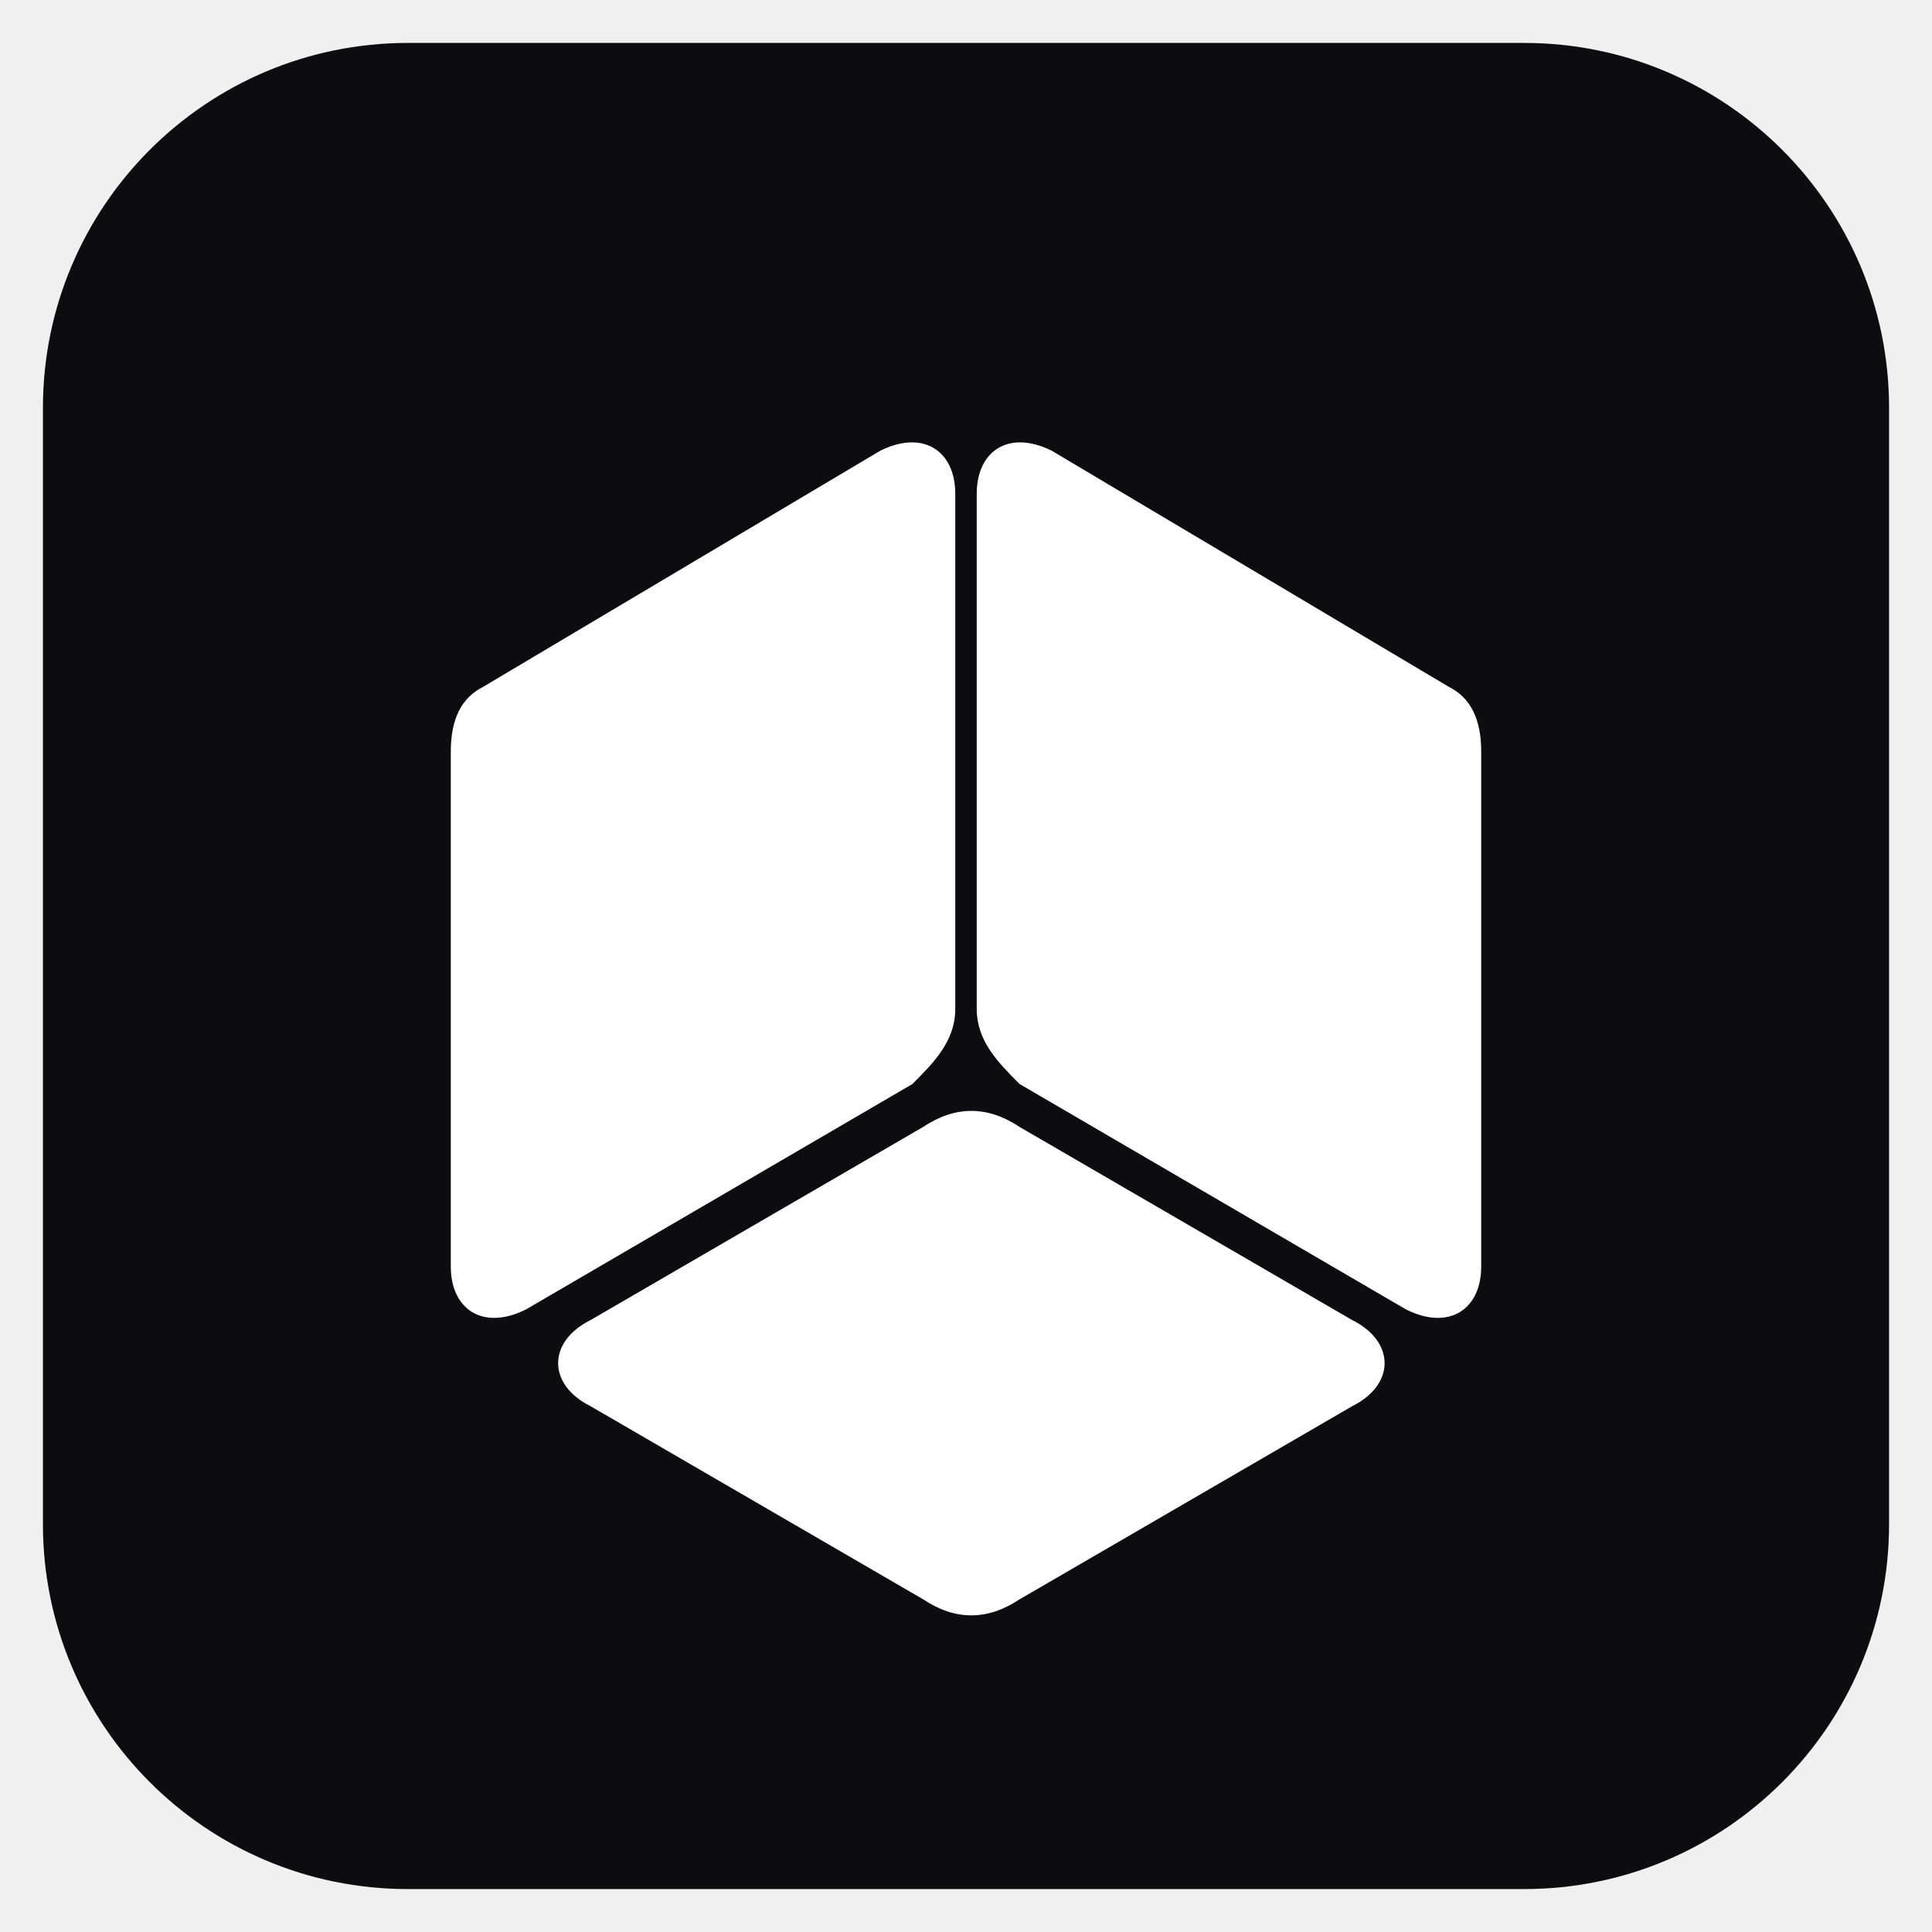
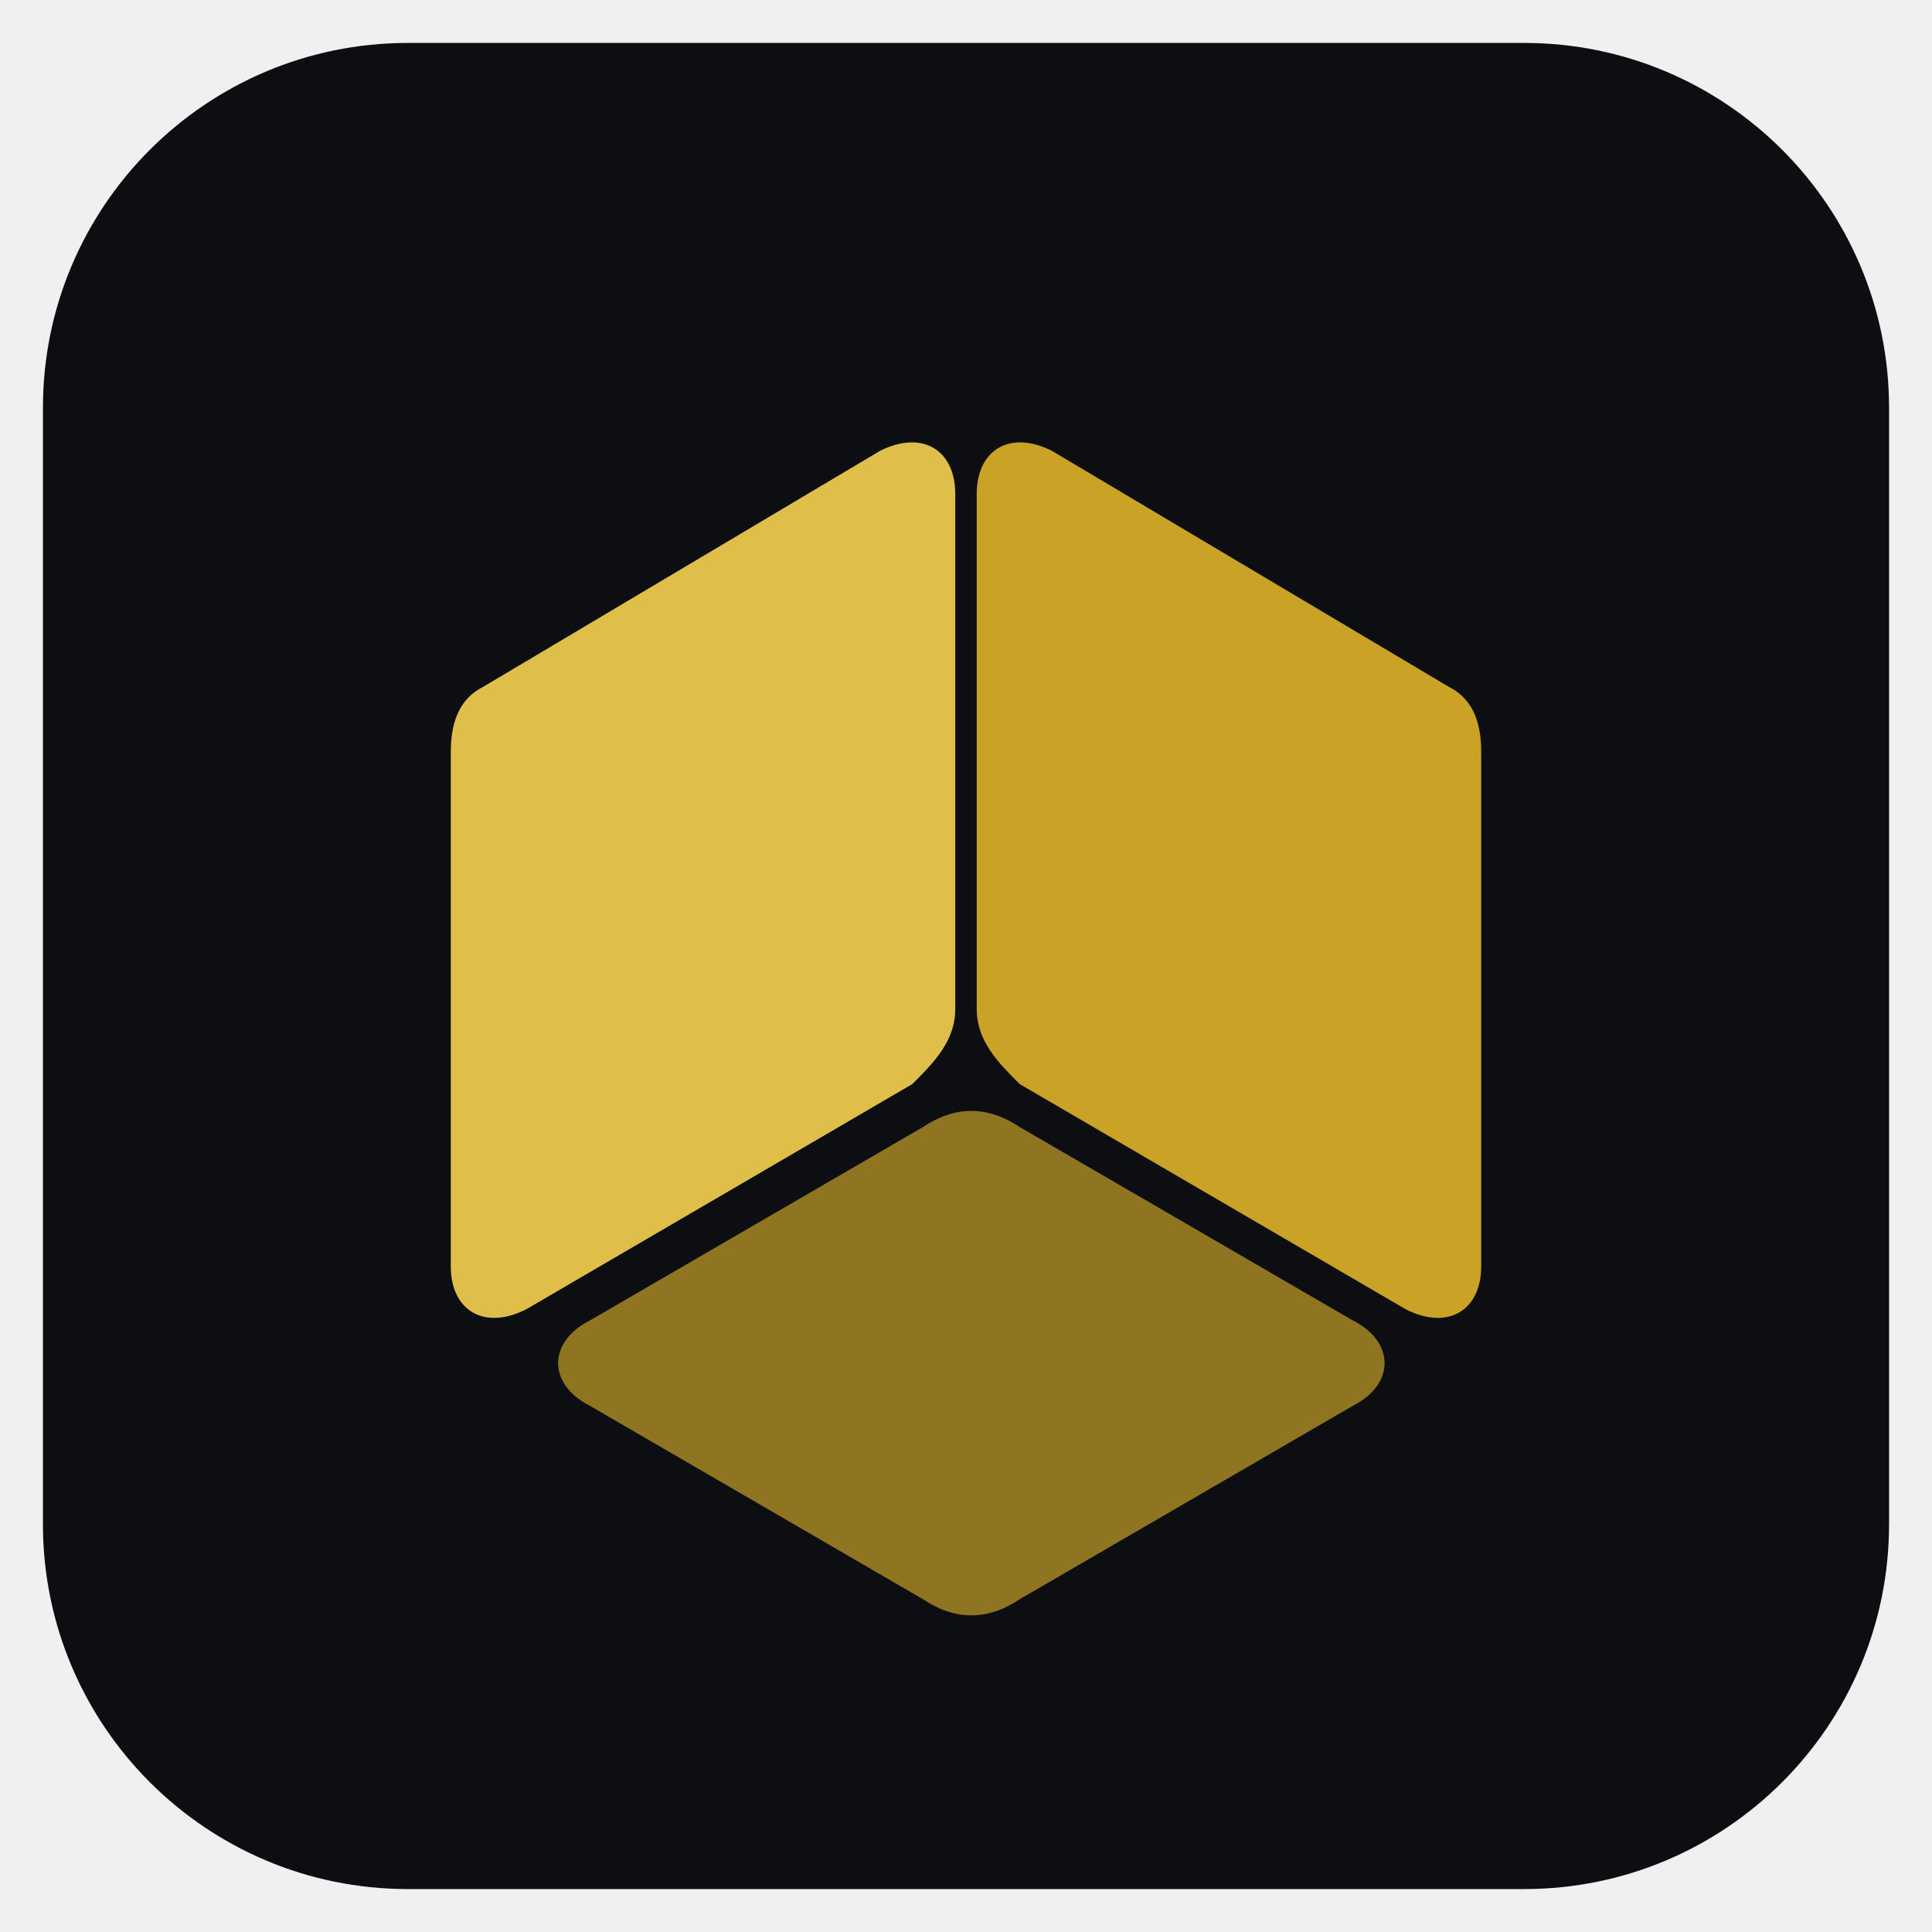
<svg xmlns="http://www.w3.org/2000/svg" viewBox="0 0 180 180" role="img" aria-labelledby="title desc">
  <style>
-     .frame { fill: #0b0d11; }
-     .piece { fill: #fff; transform-box: fill-box; transform-origin: center; filter: drop-shadow(0 0 0 rgba(255,255,255,0)); }
-     .left { animation: enter-left 1.8s cubic-bezier(.22,.8,.3,1) infinite; }
-     .right { animation: enter-right 1.8s cubic-bezier(.22,.8,.3,1) infinite; }
-     .bottom { animation: enter-bottom 1.8s cubic-bezier(.22,.8,.3,1) infinite; }
-     .pulse { fill: none; stroke: #ff4655; stroke-width: 2; opacity: 0; animation: pulse 1.8s ease-out infinite; }
+     .frame { fill: #0c0e12; }
+     .piece { transform-box: fill-box; transform-origin: center; filter: drop-shadow(0 0 0 rgba(201,162,39,0)); }
+     .left { fill: #dfbf4a; animation: enter-left 1.8s cubic-bezier(.22,.8,.3,1) infinite; }
+     .right { fill: #c9a227; animation: enter-right 1.8s cubic-bezier(.22,.8,.3,1) infinite; }
+     .bottom { fill: #8f7420; animation: enter-bottom 1.8s cubic-bezier(.22,.8,.3,1) infinite; }
+     .pulse { fill: none; stroke: #c9a227; stroke-width: 2; opacity: 0; animation: pulse 1.8s ease-out infinite; }
    @keyframes enter-left {
      0%, 8% { opacity: 0; transform: translate(-22px,-12px) scale(.82); }
-       34%, 82% { opacity: 1; transform: translate(0,0) scale(1); filter: drop-shadow(0 0 5px rgba(255,255,255,.18)); }
+       34%, 82% { opacity: 1; transform: translate(0,0) scale(1); filter: drop-shadow(0 0 6px rgba(201,162,39,.35)); }
      100% { opacity: 0; transform: translate(0,0) scale(.96); }
    }
    @keyframes enter-right {
      0%, 14% { opacity: 0; transform: translate(22px,-12px) scale(.82); }
-       40%, 82% { opacity: 1; transform: translate(0,0) scale(1); filter: drop-shadow(0 0 5px rgba(255,255,255,.18)); }
+       40%, 82% { opacity: 1; transform: translate(0,0) scale(1); filter: drop-shadow(0 0 6px rgba(201,162,39,.35)); }
      100% { opacity: 0; transform: translate(0,0) scale(.96); }
    }
    @keyframes enter-bottom {
      0%, 22% { opacity: 0; transform: translate(0,22px) scale(.78); }
-       48%, 82% { opacity: 1; transform: translate(0,0) scale(1); filter: drop-shadow(0 0 5px rgba(255,255,255,.18)); }
+       48%, 82% { opacity: 1; transform: translate(0,0) scale(1); filter: drop-shadow(0 0 6px rgba(201,162,39,.35)); }
      100% { opacity: 0; transform: translate(0,0) scale(.96); }
    }
    @keyframes pulse {
      44% { opacity: 0; transform: scale(.72); transform-origin: 90px 90px; }
      62% { opacity: .7; }
      88%, 100% { opacity: 0; transform: scale(1.08); transform-origin: 90px 90px; }
    }
    @media (prefers-reduced-motion: reduce) {
      .piece { animation: none; }
      .pulse { display: none; }
    }
  </style>
  <rect class="frame" x="4" y="4" width="172" height="172" rx="34" />
  <circle class="pulse" cx="90" cy="91" r="66" />
  <path class="piece left" d="M45 64 82 42c4-2 7 0 7 4v48c0 3-2 5-4 7l-36 21c-4 2-7 0-7-4V70c0-3 1-5 3-6Z" />
  <path class="piece right" d="m135 64-37-22c-4-2-7 0-7 4v48c0 3 2 5 4 7l36 21c4 2 7 0 7-4V70c0-3-1-5-3-6Z" />
  <path class="piece bottom" d="m86 105-31 18c-4 2-4 6 0 8l31 18c3 2 6 2 9 0l31-18c4-2 4-6 0-8l-31-18c-3-2-6-2-9 0Z" />
</svg>
